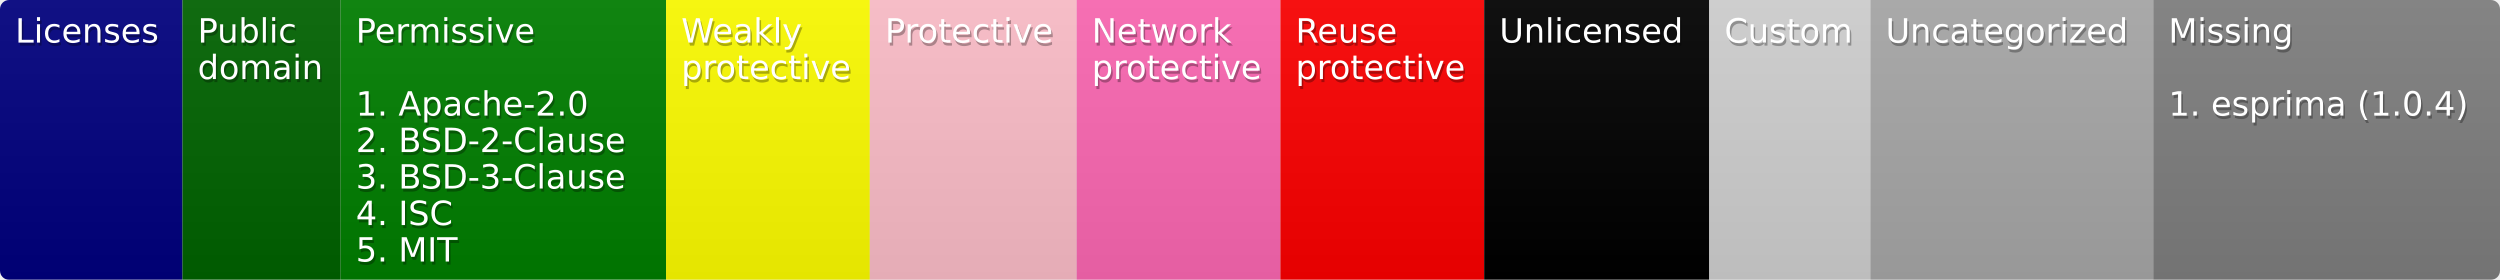
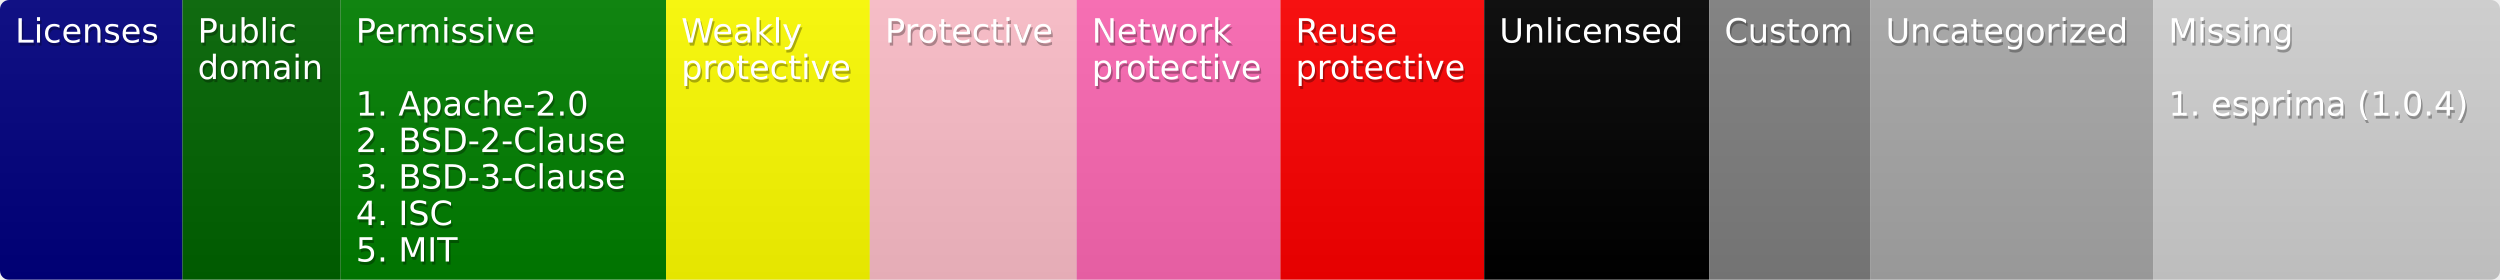
<svg xmlns="http://www.w3.org/2000/svg" width="822" height="92">
  <defs>
    <style> text { font-size: 11px; font-family: Verdana,DejaVu Sans,Geneva,sans-serif; } text.shadow { fill: #010101; fill-opacity: .3; } text.high { fill: #ffffff; } </style>
    <linearGradient id="smooth" x2="0" y2="100%">
      <stop offset="0" stop-color="#aaa" stop-opacity=".1" />
      <stop offset="1" stop-opacity=".1" />
    </linearGradient>
    <mask id="round">
      <rect width="100%" height="100%" rx="3" fill="#fff" />
    </mask>
  </defs>
  <g id="bg" mask="url(#round)">
    <path fill="#000080" d="M0 0h60v92H0z" />
    <path fill="#006400" d="M60 0h52v92H60z" />
    <path fill="#008000" d="M112 0h107v92H112z" />
    <path fill="#ff0" d="M219 0h67v92h-67z" />
    <path fill="#ffc0cb" d="M286 0h68v92h-68z" />
    <path fill="#ff69b4" d="M354 0h67v92h-67z" />
    <path fill="#f00" d="M421 0h67v92h-67z" />
    <path d="M488 0h74v92h-74z" />
-     <path fill="#d3d3d3" d="M562 0h53v92h-53z" />
+     <path fill="#808080" d="M562 0h53v92h-53z" />
    <path fill="#a9a9a9" d="M615 0h93v92h-93z" />
-     <path fill="#808080" d="M708 0h114v92H708z" />
+     <path fill="#d3d3d3" d="M708 0h114v92H708z" />
    <path fill="url(#smooth)" d="M0 0h822v92H0z" />
  </g>
  <g id="fg">
    <text class="shadow" x="5.5" y="15">Licenses</text>
    <text class="high" x="5" y="14">Licenses</text>
    <text class="shadow" x="65.5" y="15">Public</text>
    <text class="high" x="65" y="14">Public</text>
    <text class="shadow" x="65.5" y="27">domain</text>
    <text class="high" x="65" y="26">domain</text>
    <text class="shadow" x="117.5" y="15">Permissive</text>
    <text class="high" x="117" y="14">Permissive</text>
    <text class="shadow" x="117.5" y="39">1. Apache-2.0</text>
    <text class="high" x="117" y="38">1. Apache-2.0</text>
    <text class="shadow" x="117.5" y="51">2. BSD-2-Clause</text>
    <text class="high" x="117" y="50">2. BSD-2-Clause</text>
    <text class="shadow" x="117.5" y="63">3. BSD-3-Clause</text>
    <text class="high" x="117" y="62">3. BSD-3-Clause</text>
    <text class="shadow" x="117.5" y="75">4. ISC</text>
    <text class="high" x="117" y="74">4. ISC</text>
    <text class="shadow" x="117.5" y="87">5. MIT</text>
    <text class="high" x="117" y="86">5. MIT</text>
    <text class="shadow" x="224.5" y="15">Weakly</text>
    <text class="high" x="224" y="14">Weakly</text>
    <text class="shadow" x="224.5" y="27">protective</text>
    <text class="high" x="224" y="26">protective</text>
    <text class="shadow" x="291.5" y="15">Protective</text>
    <text class="high" x="291" y="14">Protective</text>
    <text class="shadow" x="359.5" y="15">Network</text>
    <text class="high" x="359" y="14">Network</text>
    <text class="shadow" x="359.5" y="27">protective</text>
    <text class="high" x="359" y="26">protective</text>
    <text class="shadow" x="426.5" y="15">Reuse</text>
    <text class="high" x="426" y="14">Reuse</text>
    <text class="shadow" x="426.5" y="27">protective</text>
    <text class="high" x="426" y="26">protective</text>
    <text class="shadow" x="493.5" y="15">Unlicensed</text>
    <text class="high" x="493" y="14">Unlicensed</text>
    <text class="shadow" x="567.5" y="15">Custom</text>
    <text class="high" x="567" y="14">Custom</text>
    <text class="shadow" x="620.5" y="15">Uncategorized</text>
    <text class="high" x="620" y="14">Uncategorized</text>
    <text class="shadow" x="713.5" y="15">Missing</text>
    <text class="high" x="713" y="14">Missing</text>
    <text class="shadow" x="713.5" y="39">1. esprima (1.0.4)</text>
    <text class="high" x="713" y="38">1. esprima (1.0.4)</text>
  </g>
</svg>
